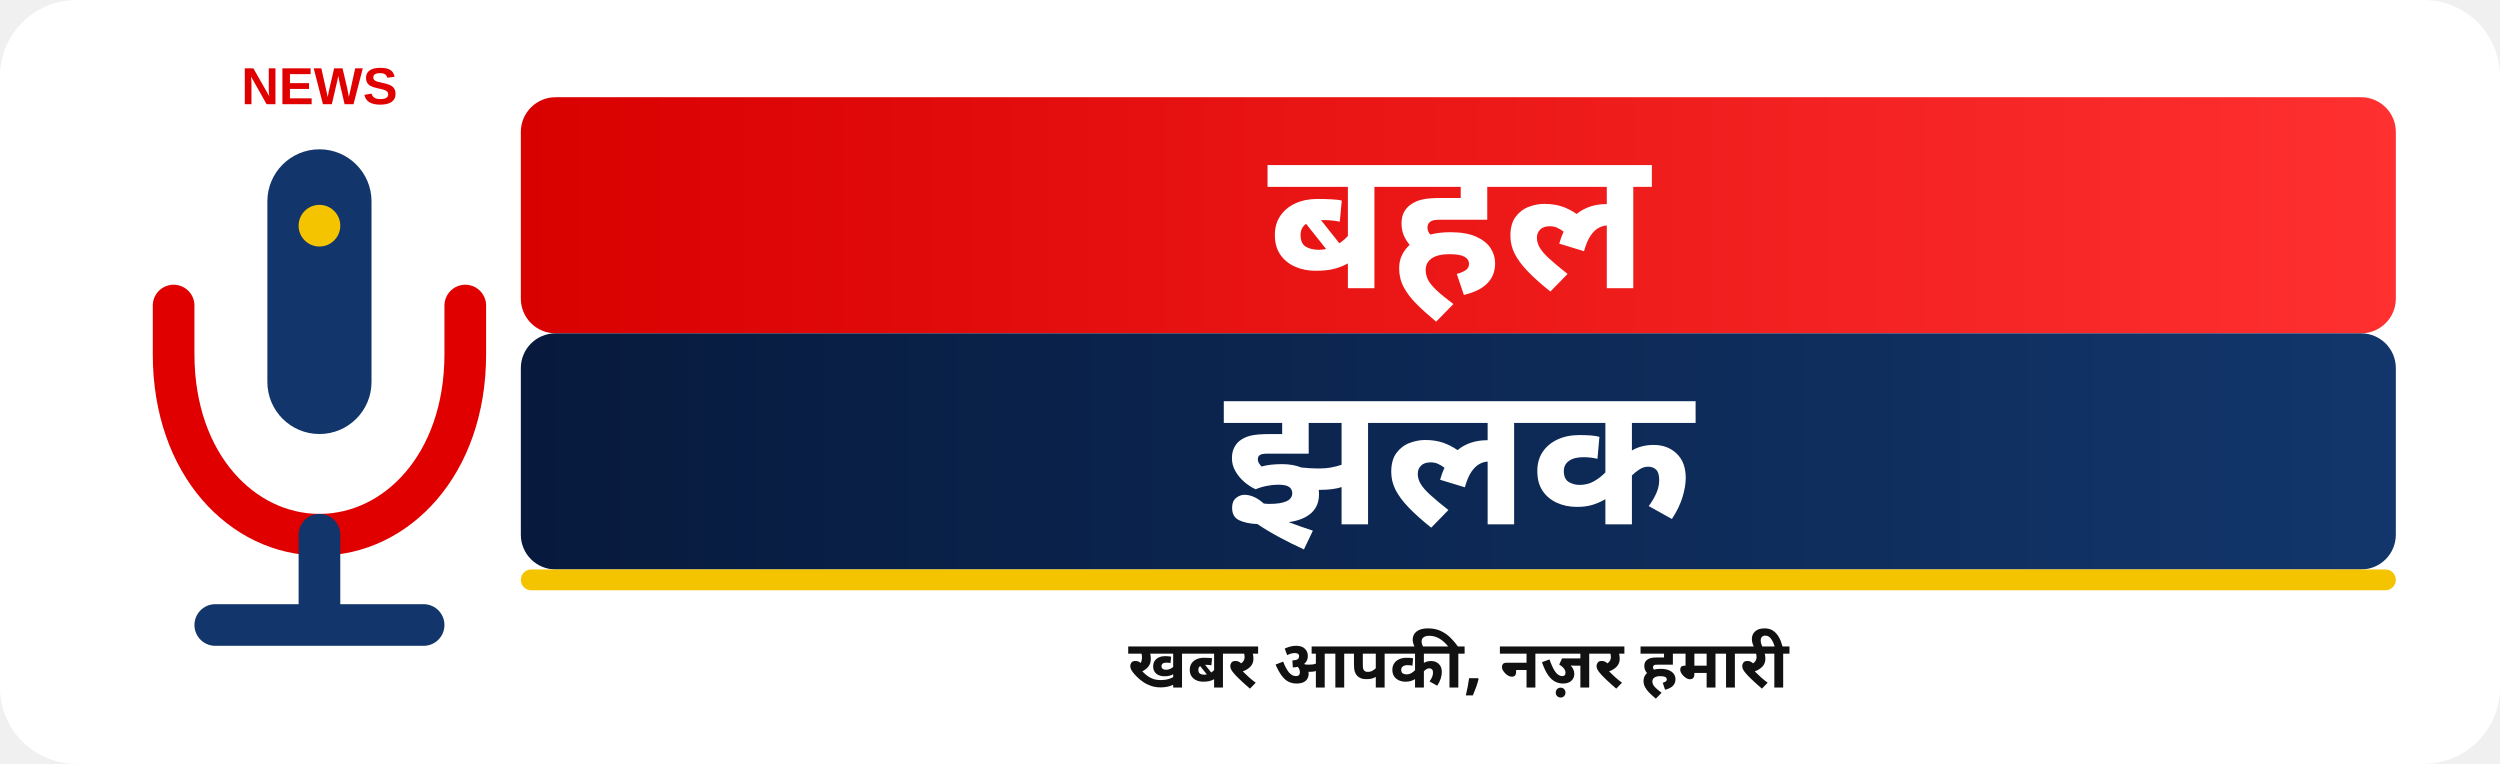
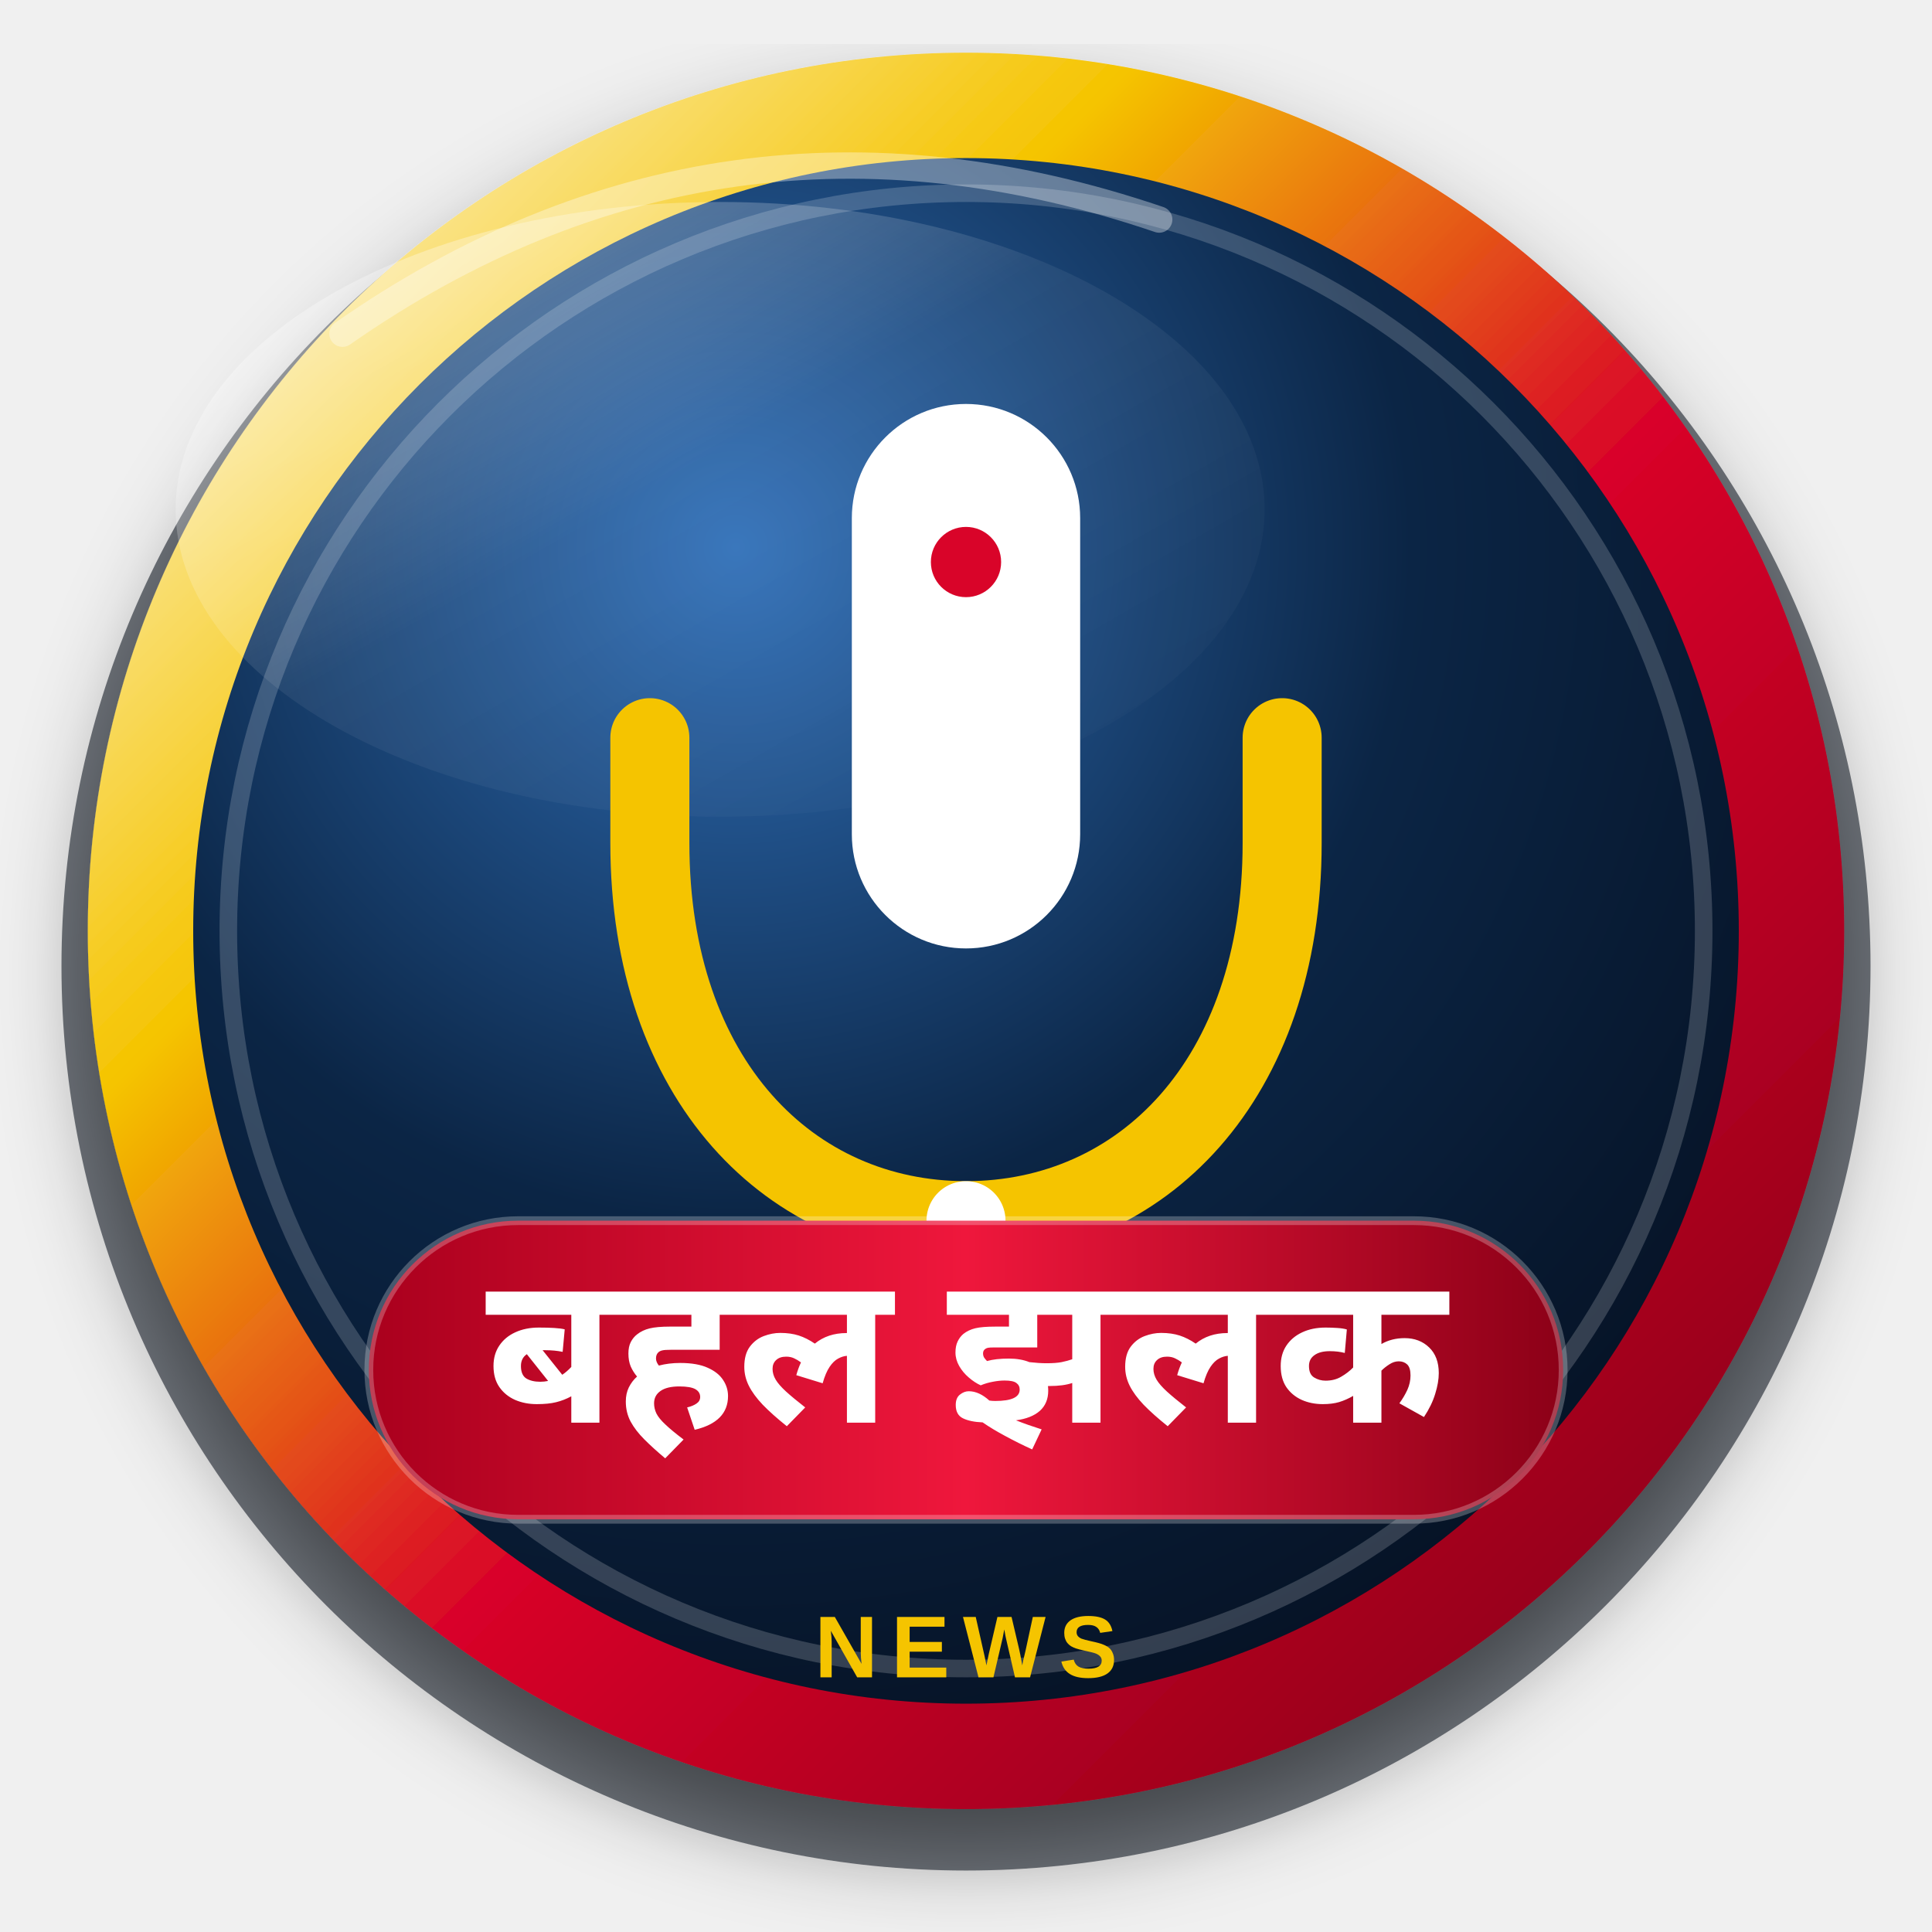
- <svg xmlns="http://www.w3.org/2000/svg" viewBox="0 0 720 220" role="img" aria-labelledby="title desc">
+ <svg xmlns="http://www.w3.org/2000/svg" viewBox="0 0 220 220" role="img" aria-labelledby="title desc">
  <defs>
+     <radialGradient id="bg" cx="35%" cy="25%" r="80%">
+       <stop offset="0" stop-color="#2f6fb8" />
+       <stop offset=".55" stop-color="#0b2545" />
+       <stop offset="1" stop-color="#061326" />
+     </radialGradient>
+     <linearGradient id="ring" x1="0" y1="0" x2="1" y2="1">
+       <stop offset="0" stop-color="#fff" />
+       <stop offset=".3" stop-color="#f5c400" />
+       <stop offset=".55" stop-color="#d90429" />
+       <stop offset="1" stop-color="#7b0016" />
+     </linearGradient>
    <linearGradient id="red" x1="0" x2="1">
-       <stop offset="0" stop-color="#d90000" />
-       <stop offset="1" stop-color="#ff3030" />
+       <stop stop-color="#a9001d" />
+       <stop offset=".5" stop-color="#ef173c" />
+       <stop offset="1" stop-color="#8b0017" />
    </linearGradient>
-     <linearGradient id="navy" x1="0" x2="1">
-       <stop offset="0" stop-color="#071a3d" />
-       <stop offset="1" stop-color="#12366b" />
+     <filter id="shadow" x="-30%" y="-30%" width="160%" height="160%">
+       <feDropShadow dx="0" dy="5" stdDeviation="5" flood-opacity=".4" />
+     </filter>
+     <linearGradient id="shine" x1="0" y1="0" x2="1" y2="1">
+       <stop stop-color="#fff" stop-opacity=".55" />
+       <stop offset=".45" stop-color="#fff" stop-opacity=".08" />
+       <stop offset="1" stop-color="#fff" stop-opacity="0" />
    </linearGradient>
  </defs>
-   <rect width="720" height="220" rx="22" fill="#fff" />
-   <g transform="translate(92 108)">
-     <rect x="-15" y="-65" width="30" height="82" rx="15" fill="#12366b" />
-     <path d="M-42 -20v14c0 32 20 52 42 52s42-20 42-52v-14" fill="none" stroke="#e00000" stroke-width="12" stroke-linecap="round" />
-     <path d="M0 46v25M-30 72h60" stroke="#12366b" stroke-width="12" stroke-linecap="round" />
-     <circle cx="0" cy="-43" r="6" fill="#f5c400" />
-     <text x="0" y="-78" text-anchor="middle" font-family="Arial,sans-serif" font-size="15" font-weight="900" fill="#e00000">NEWS</text>
+   <circle cx="110" cy="110" r="103" fill="#050e1c" opacity=".55" />
+   <circle cx="110" cy="106" r="100" fill="url(#ring)" filter="url(#shadow)" />
+   <circle cx="110" cy="106" r="88" fill="url(#bg)" />
+   <ellipse cx="82" cy="58" rx="62" ry="35" fill="url(#shine)" opacity=".8" />
+   <circle cx="110" cy="106" r="84" fill="none" stroke="#fff" stroke-opacity=".18" stroke-width="2" />
+   <g transform="translate(110 93)">
+     <rect x="-13" y="-47" width="26" height="62" rx="13" fill="#fff" />
+     <path d="M-36 -9v12c0 27 16 43 36 43s36-16 36-43V-9" fill="none" stroke="#f5c400" stroke-width="9" stroke-linecap="round" />
+     <path d="M0 46v19M-24 65h48" stroke="#fff" stroke-width="9" stroke-linecap="round" />
+     <circle cx="0" cy="-29" r="4" fill="#d90429" />
  </g>
-   <rect x="150" y="28" width="540" height="68" rx="10" fill="url(#red)" />
-   <rect x="150" y="96" width="540" height="68" rx="10" fill="url(#navy)" />
-   <text x="420" y="83" text-anchor="middle" font-family="Noto Sans Devanagari, Mangal, sans-serif" font-size="57" font-weight="900" fill="#fff">बहल</text>
-   <text x="420" y="151" text-anchor="middle" font-family="Noto Sans Devanagari, Mangal, sans-serif" font-size="57" font-weight="900" fill="#fff">झलक</text>
-   <rect x="150" y="164" width="540" height="6" rx="3" fill="#f5c400" />
-   <text x="420" y="198" text-anchor="middle" font-family="Noto Sans Devanagari, Mangal, sans-serif" font-size="19" font-weight="700" fill="#111">खबर आपकी, नज़र हमारी</text>
+   <rect x="42" y="139" width="136" height="34" rx="17" fill="url(#red)" stroke="#fff" stroke-opacity=".25" />
+   <text x="110" y="162" text-anchor="middle" font-family="Noto Sans Devanagari, Mangal, sans-serif" font-size="24" font-weight="900" fill="#fff">बहल झलक</text>
+   <text x="110" y="191" text-anchor="middle" font-family="Arial,sans-serif" font-size="10" font-weight="900" letter-spacing="1.5" fill="#f5c400">NEWS</text>
+   <path d="M39 38 Q82 8 132 25" fill="none" stroke="#fff" stroke-opacity=".35" stroke-width="3" stroke-linecap="round" />
</svg>
